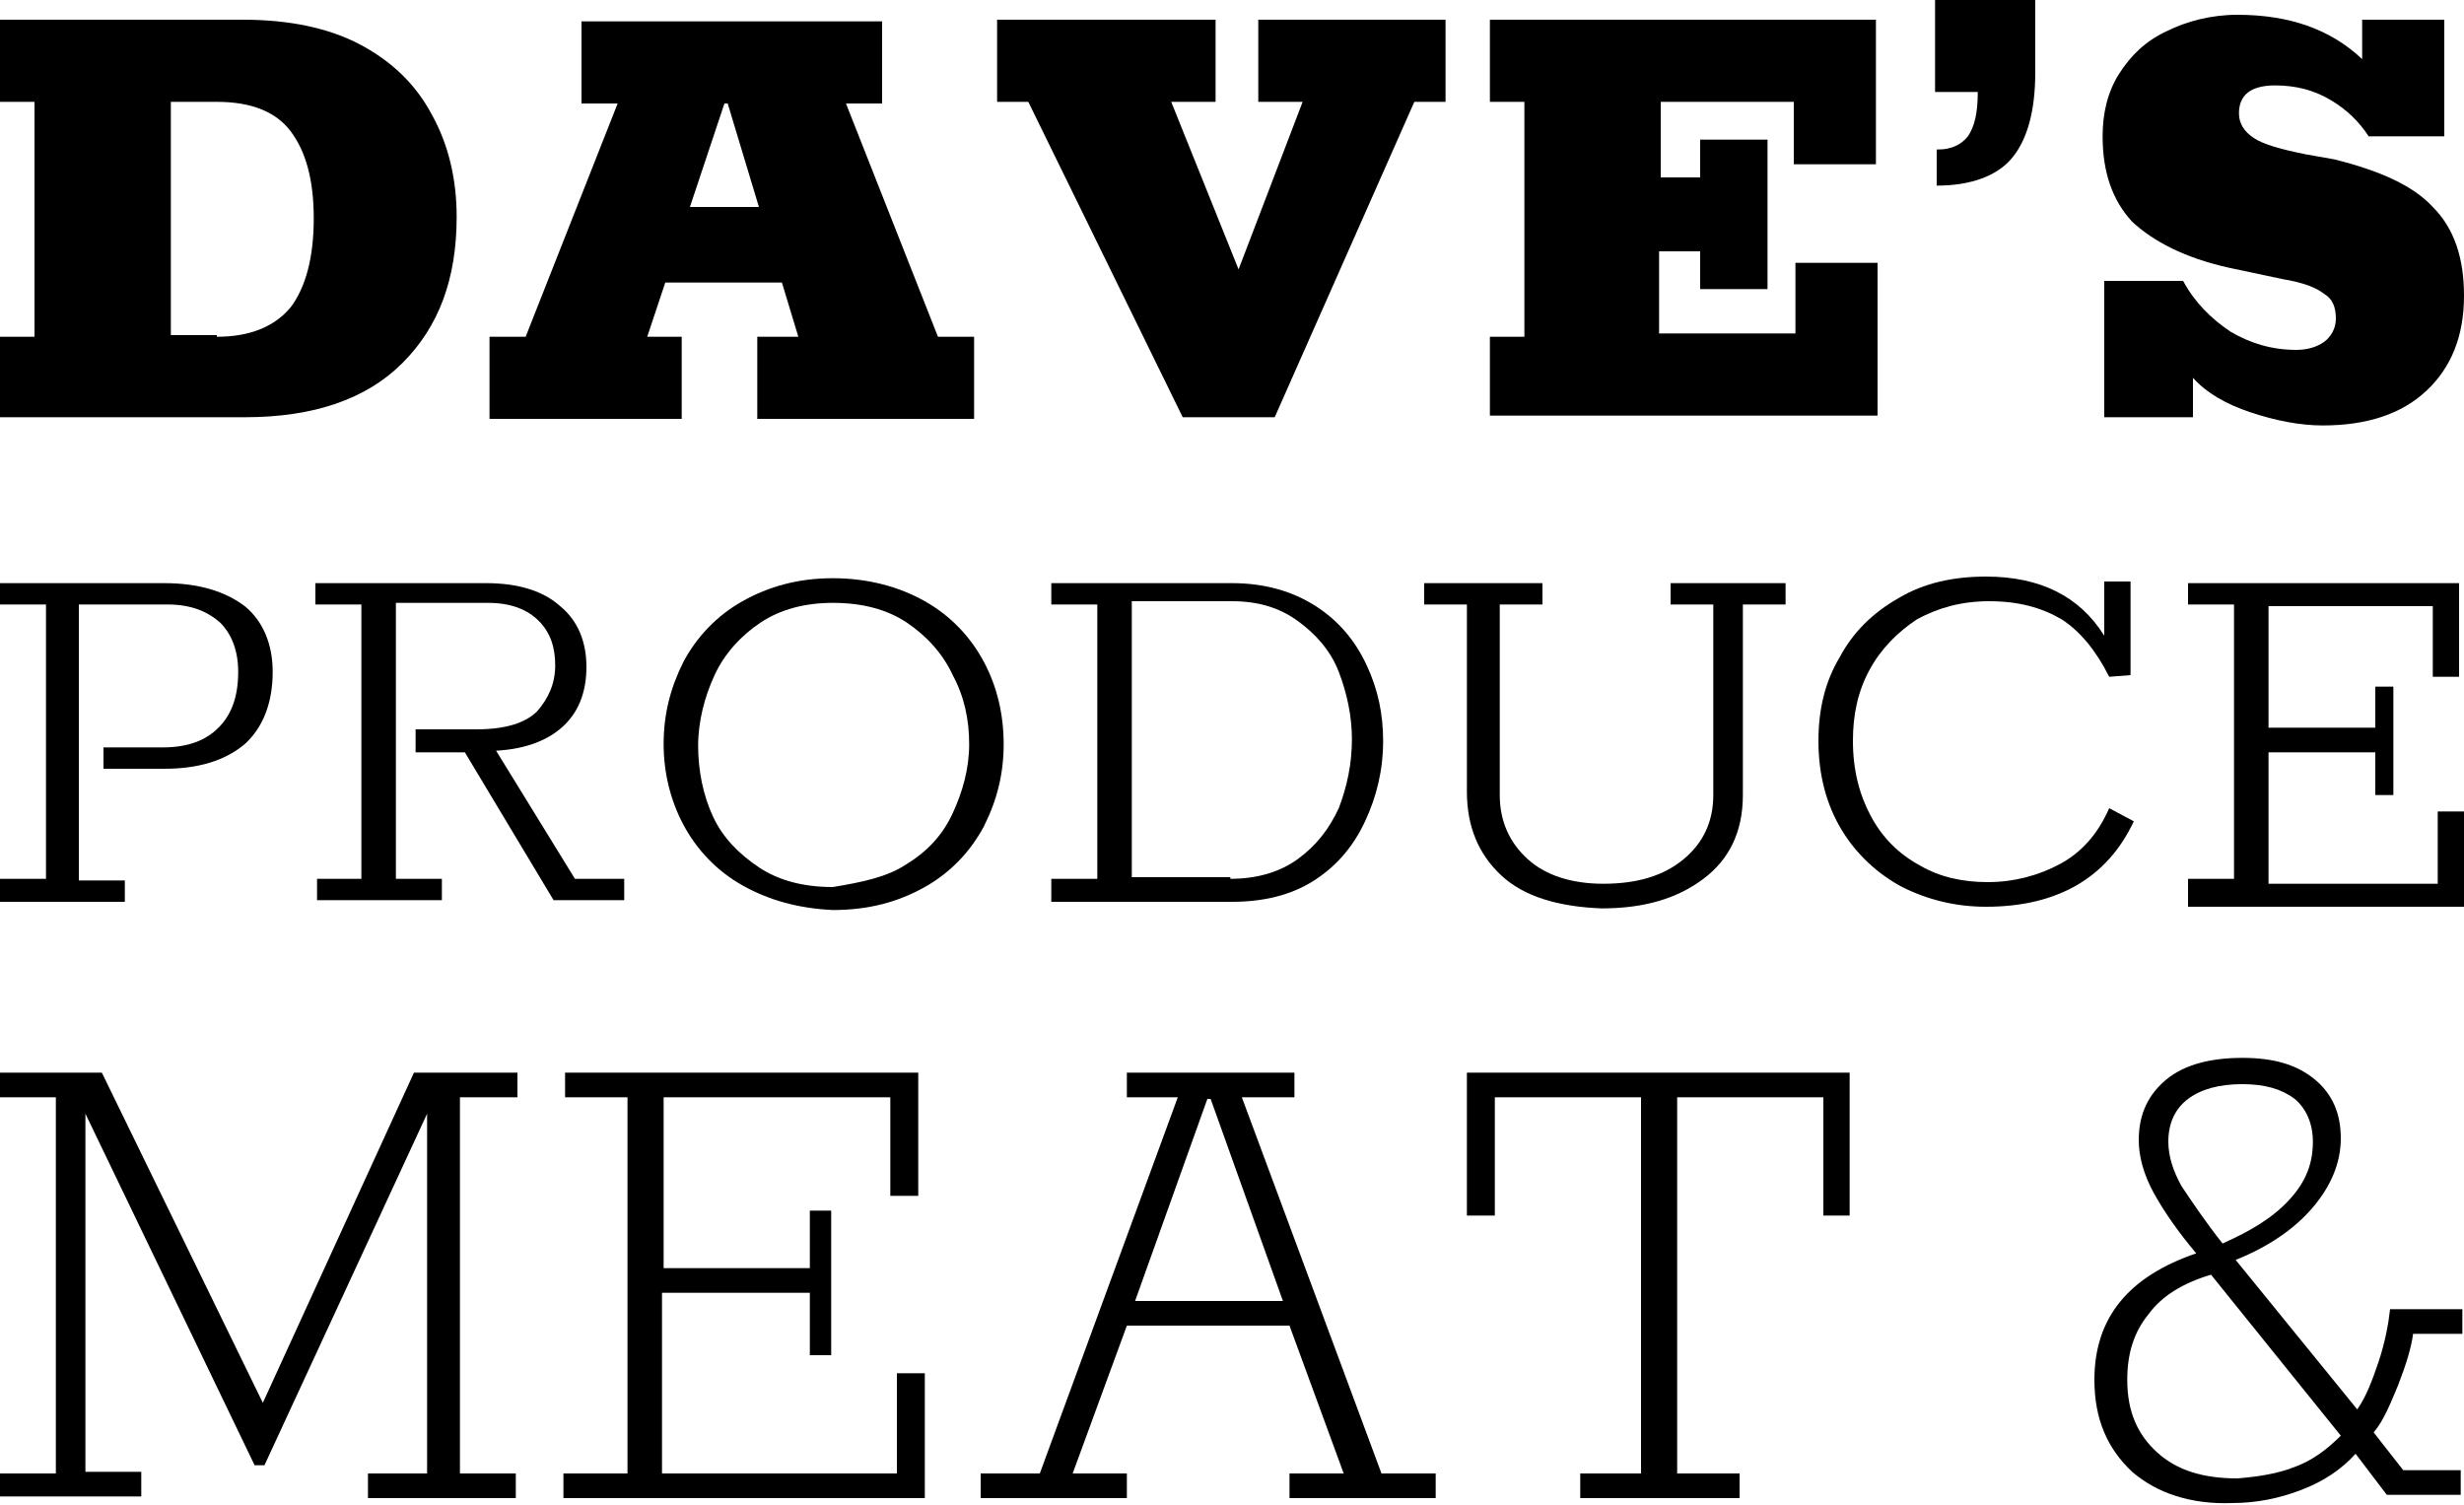
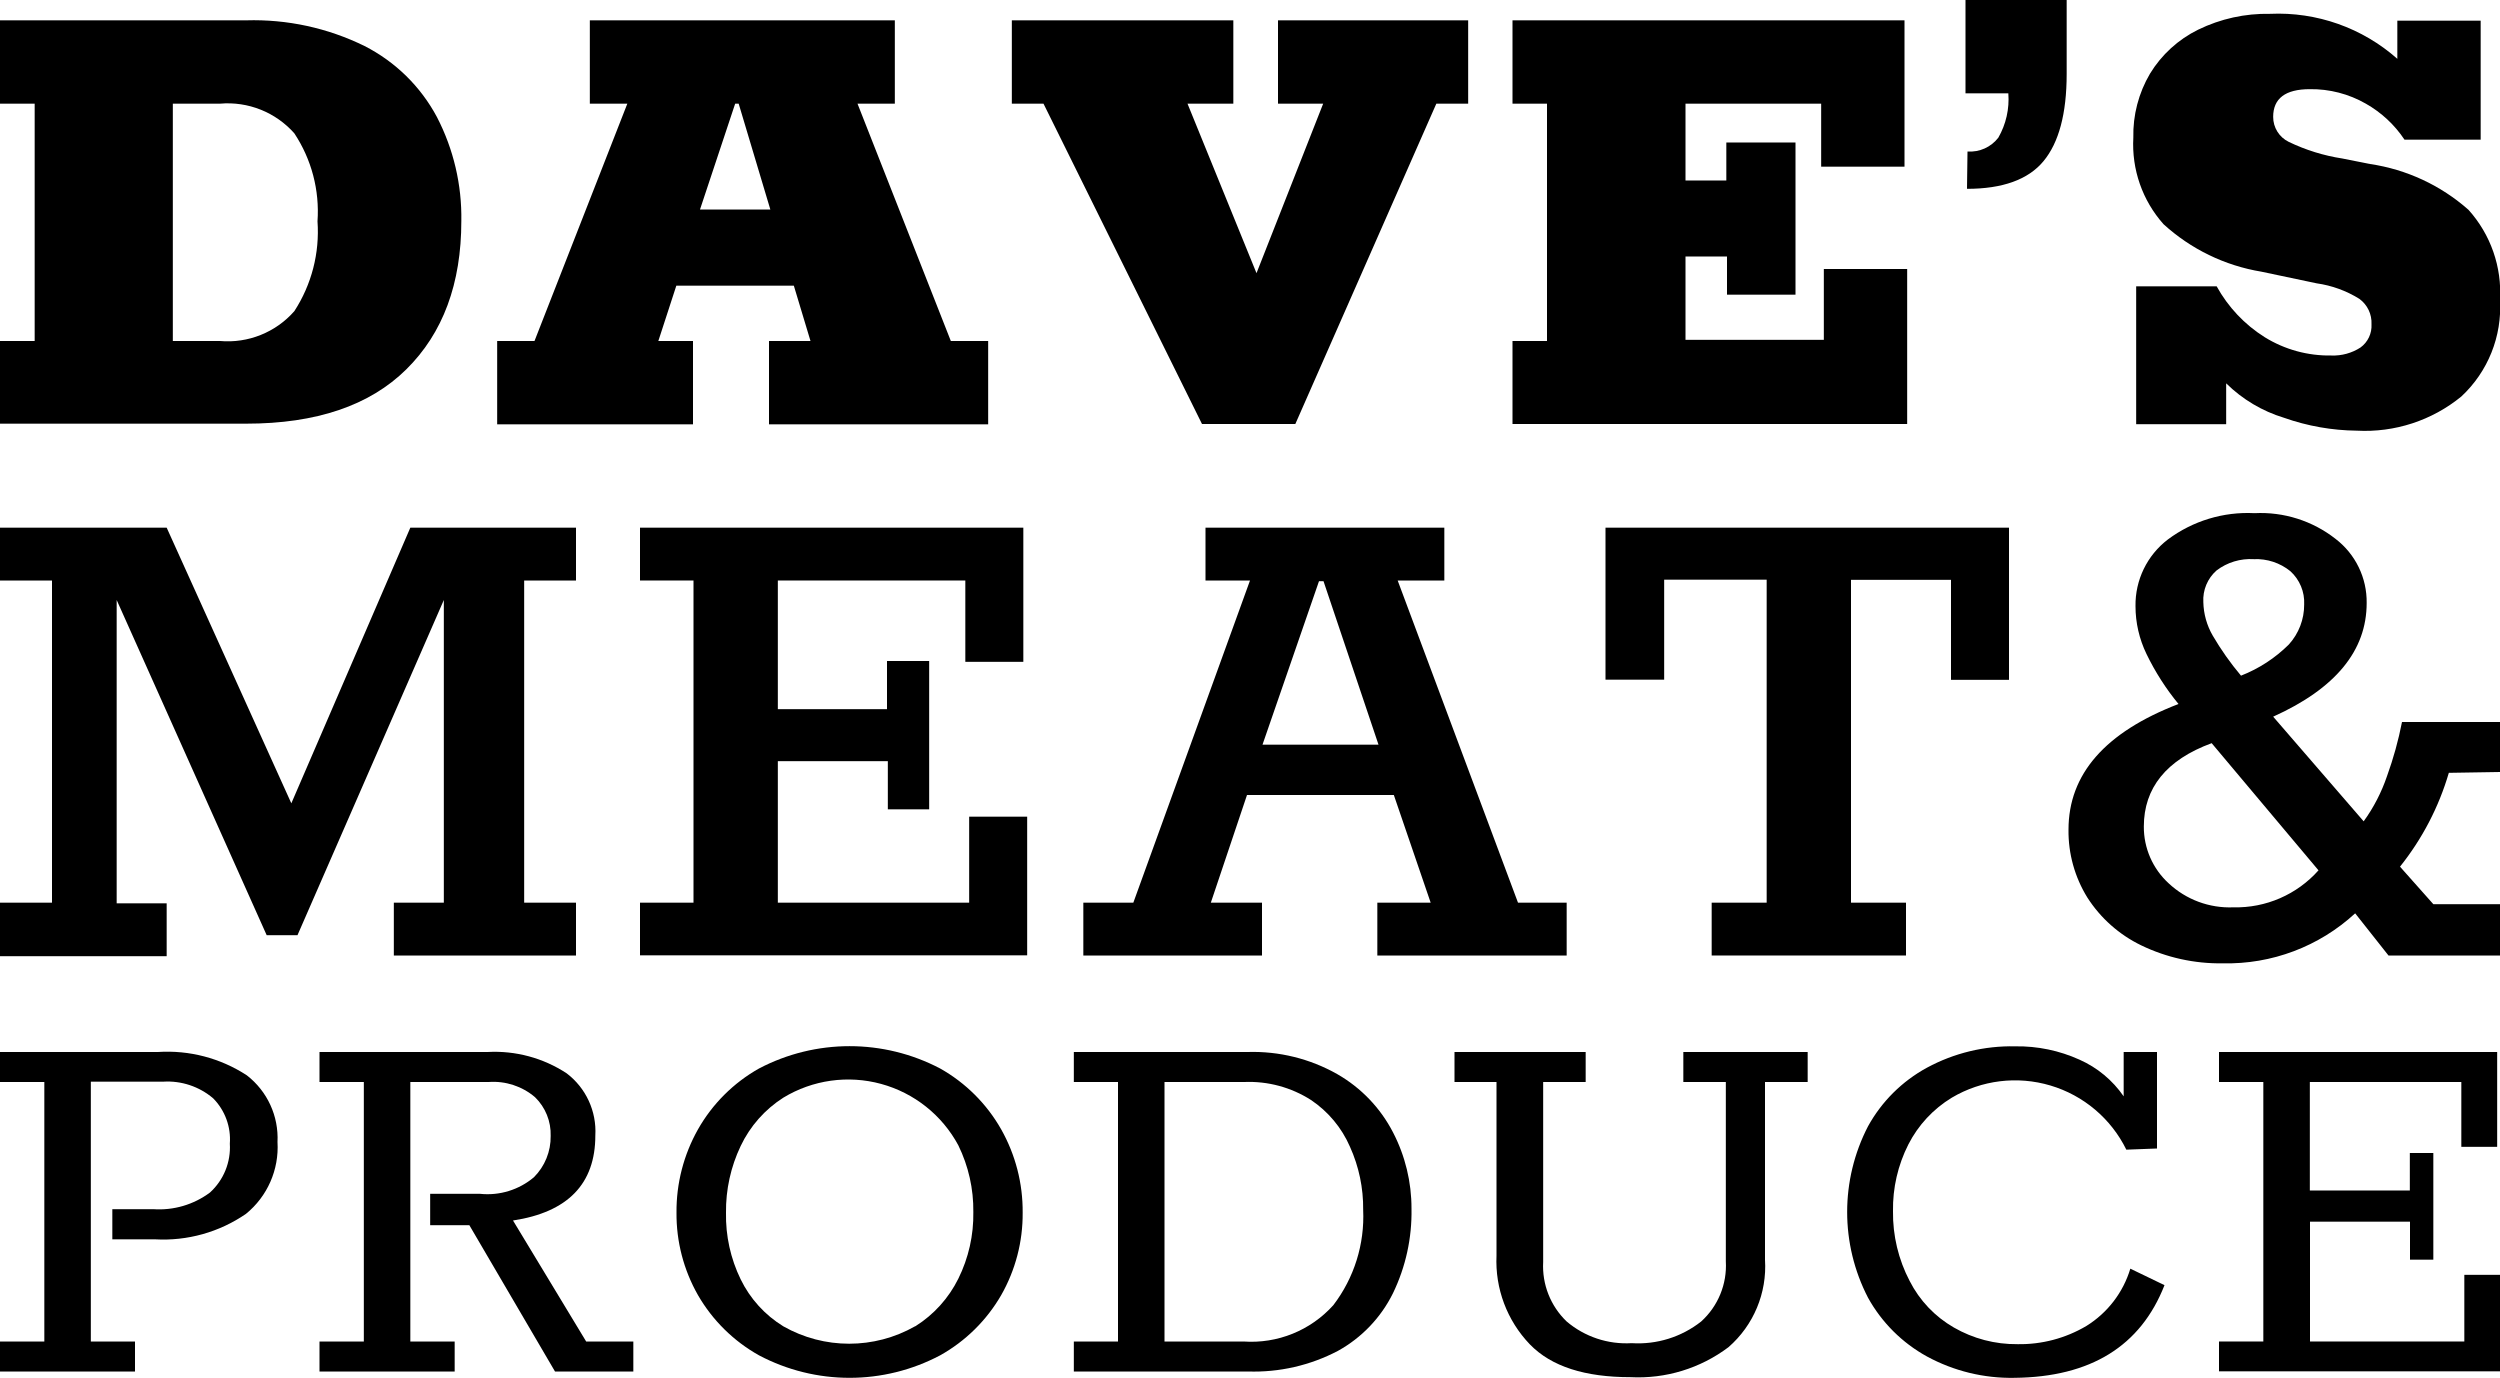
- <svg xmlns="http://www.w3.org/2000/svg" version="1.1" x="0px" y="0px" viewBox="0 0 150 91.6" style="enable-background:new 0 0 150 91.6;" xml:space="preserve">
-   <style type="text/css">
- 	.st0{display:none;}
- </style>
-   <g id="Layer_1">
-     <g>
-       <g>
-         <path d="M0,20.5h2.1V6.2H0v-5h14.8c2.8,0,5.2,0.5,7.1,1.5c1.9,1,3.4,2.4,4.4,4.3c1,1.8,1.5,3.9,1.5,6.2c0,3.8-1.1,6.7-3.3,8.9     c-2.2,2.2-5.4,3.3-9.6,3.3H0V20.5z M13.2,20.5c2,0,3.5-0.6,4.5-1.8c0.9-1.2,1.4-3,1.4-5.4c0-2.4-0.5-4.1-1.4-5.3     c-0.9-1.2-2.4-1.8-4.5-1.8h-2.8v14.2H13.2z" />
-         <path d="M29.8,20.5h2.2l5.6-14.2h-2.2v-5h18.3v5h-2.2l5.6,14.2h2.2v5H46.1v-5h2.5l-1-3.3h-7.1l-1.1,3.3h2.1v5H29.8V20.5z      M46.2,12.6l-1.9-6.3h-0.2L42,12.6H46.2z" />
-         <path d="M62.6,6.2h-1.9v-5H74v5h-2.7l4.1,10.2l3.9-10.2h-2.7v-5h11.4v5h-1.9l-8.5,19.2h-5.6L62.6,6.2z" />
-         <path d="M90.7,20.5h2.1V6.2h-2.1v-5h23.5V10h-5V6.2h-8.1v4.6h2.4V8.5h4.1v9.1h-4.1v-2.3h-2.5v5h8.3v-4.3h5v9.3H90.7V20.5z" />
-         <path d="M118,9.1c0.8,0,1.4-0.3,1.8-0.8c0.4-0.6,0.6-1.4,0.6-2.7h-2.6V0h6.1v4.4c0,2.4-0.5,4.1-1.4,5.2c-0.9,1.1-2.5,1.7-4.6,1.7     V9.1z" />
-         <path d="M148.1,12.6c1.3,1.3,1.9,3.1,1.9,5.4c0,2.5-0.8,4.4-2.3,5.8c-1.5,1.4-3.6,2.1-6.3,2.1c-1.4,0-2.9-0.3-4.4-0.8     c-1.5-0.5-2.7-1.2-3.5-2.1v2.4h-5.4v-8.3h4.8c0.7,1.3,1.7,2.3,2.9,3.1c1.2,0.7,2.5,1.1,4,1.1c0.7,0,1.3-0.2,1.7-0.5     c0.4-0.3,0.7-0.8,0.7-1.4c0-0.7-0.2-1.2-0.7-1.5c-0.5-0.4-1.3-0.7-2.5-0.9l-3.3-0.7c-2.7-0.6-4.6-1.6-5.9-2.8     c-1.2-1.3-1.8-3-1.8-5.2c0-1.4,0.3-2.7,1-3.8c0.7-1.1,1.6-2,2.9-2.6c1.2-0.6,2.7-1,4.3-1c3.2,0,5.7,0.9,7.6,2.7V1.2h5v7.1h-4.6     c-0.6-0.9-1.3-1.6-2.3-2.2c-1-0.6-2.1-0.9-3.4-0.9c-1.5,0-2.2,0.6-2.2,1.7c0,0.6,0.3,1.1,0.9,1.5c0.6,0.4,1.7,0.7,3.2,1l1.7,0.3     C144.9,10.4,146.9,11.3,148.1,12.6z" />
-       </g>
-       <g>
-         <path d="M0,89.7h3.4V66.8H0v-1.5h6.2L16,85.4l9.2-20.1h6.3v1.5H28v22.9h3.4v1.5h-9v-1.5H26V67.8l-9.9,21.4h-0.6L5.2,67.8v21.8     h3.4v1.5H0V89.7z" />
-         <path d="M34.4,89.7h3.8V66.8h-3.8v-1.5h21.5v7.5h-1.7v-6H40.4v10.4h8.9v-3.5h1.3v8.8h-1.3v-3.8h-9v11h14.3v-6.1h1.7v7.6h-22V89.7     z" />
-         <path d="M59.9,89.7h3.4l8.4-22.9h-3.1v-1.5h10.2v1.5h-3.2l8.5,22.9h3.3v1.5h-8.9v-1.5h3.3l-3.3-9h-9.9l-3.3,9h3.3v1.5h-8.9V89.7z      M78.1,79.2l-4.4-12.3h-0.2l-4.4,12.3H78.1z" />
-         <path d="M96.1,89.7h3.8V66.8h-8.9V74h-1.7v-8.7h23.3V74H111v-7.2h-8.9v22.9h3.8v1.5h-9.7V89.7z" />
-         <path d="M129.8,89.6c-1.5-1.4-2.3-3.2-2.3-5.6c0-3.8,2.1-6.3,6.2-7.7c-1.1-1.3-2-2.6-2.6-3.7c-0.6-1.1-0.9-2.2-0.9-3.2     c0-1.6,0.6-2.8,1.7-3.7c1.1-0.9,2.7-1.3,4.6-1.3c1.9,0,3.3,0.4,4.4,1.3c1.1,0.9,1.6,2.1,1.6,3.6c0,1.5-0.6,2.9-1.7,4.2     c-1.1,1.3-2.7,2.4-4.7,3.2l7.4,9.1c0.5-0.7,0.9-1.7,1.3-2.9c0.4-1.2,0.6-2.3,0.7-3.2h4.4v1.5h-3c-0.1,0.8-0.4,1.8-0.9,3.1     c-0.5,1.2-0.9,2.2-1.5,2.9l1.8,2.3h3.5v1.5h-4.5l-1.9-2.5c-0.9,1-2,1.7-3.3,2.2c-1.3,0.5-2.7,0.8-4.2,0.8     C133.4,91.6,131.3,90.9,129.8,89.6z M139.7,89.3c1.1-0.4,2-1.1,2.8-1.9l-7.9-9.8c-1.7,0.5-3,1.3-3.8,2.4c-0.9,1.1-1.3,2.4-1.3,4     c0,1.9,0.6,3.3,1.8,4.4c1.2,1.1,2.8,1.6,4.9,1.6C137.5,89.9,138.7,89.7,139.7,89.3z M139.4,73c1-1.1,1.4-2.2,1.4-3.5     c0-1.1-0.4-2-1.1-2.6c-0.8-0.6-1.8-0.9-3.2-0.9c-1.4,0-2.5,0.3-3.3,0.9c-0.8,0.6-1.2,1.5-1.2,2.6c0,0.9,0.3,1.8,0.8,2.7     c0.6,0.9,1.4,2.1,2.5,3.5C137.1,74.9,138.4,74.1,139.4,73z" />
-       </g>
-       <g>
-         <path d="M0,53.5h2.8V36.8H0v-1.3h10c2.1,0,3.7,0.5,4.9,1.4c1.1,0.9,1.7,2.3,1.7,4c0,1.9-0.6,3.4-1.7,4.4c-1.2,1-2.8,1.5-4.9,1.5     H6.3v-1.3h3.6c1.5,0,2.6-0.4,3.4-1.2c0.8-0.8,1.2-1.9,1.2-3.4c0-1.3-0.4-2.3-1.1-3c-0.8-0.7-1.8-1.1-3.2-1.1H4.8v16.8h2.8v1.3H0     V53.5z" />
-         <path d="M19.2,53.5H22V36.8h-2.8v-1.3h10.4c2,0,3.5,0.5,4.5,1.4c1.1,0.9,1.6,2.2,1.6,3.7c0,1.4-0.4,2.6-1.3,3.5     c-0.9,0.9-2.3,1.5-4.2,1.6l4.8,7.8H38v1.3h-4.3l-5.4-9h-3v-1.4H29c1.8,0,3-0.4,3.7-1.1c0.7-0.8,1.1-1.7,1.1-2.8s-0.3-2-1-2.7     c-0.7-0.7-1.7-1.1-3.1-1.1h-5.6v16.8h2.8v1.3h-7.6V53.5z" />
-         <path d="M45.2,53.9c-1.6-0.9-2.8-2.2-3.6-3.7c-0.8-1.5-1.2-3.2-1.2-4.9c0-1.8,0.4-3.4,1.2-5c0.8-1.5,2-2.8,3.6-3.7     c1.6-0.9,3.4-1.4,5.5-1.4c2.1,0,4,0.5,5.6,1.4c1.6,0.9,2.8,2.2,3.6,3.7c0.8,1.5,1.2,3.2,1.2,5c0,1.8-0.4,3.4-1.2,5     c-0.8,1.5-2,2.8-3.6,3.7c-1.6,0.9-3.4,1.4-5.6,1.4C48.6,55.3,46.8,54.8,45.2,53.9z M55.2,52.6c1.3-0.8,2.2-1.8,2.8-3.1     c0.6-1.3,1-2.7,1-4.2c0-1.5-0.3-2.9-1-4.2c-0.6-1.3-1.6-2.4-2.8-3.2c-1.2-0.8-2.7-1.2-4.5-1.2c-1.7,0-3.2,0.4-4.4,1.2     c-1.2,0.8-2.2,1.9-2.8,3.2c-0.6,1.3-1,2.8-1,4.3c0,1.5,0.3,3,0.9,4.3c0.6,1.3,1.6,2.3,2.8,3.1c1.2,0.8,2.7,1.2,4.5,1.2     C52.5,53.7,54,53.4,55.2,52.6z" />
-         <path d="M64,53.5h2.8V36.8H64v-1.3h11c2,0,3.7,0.5,5.1,1.4c1.4,0.9,2.4,2.1,3.1,3.6c0.7,1.5,1,3,1,4.6c0,1.8-0.4,3.4-1.1,4.9     c-0.7,1.5-1.7,2.7-3.1,3.6c-1.4,0.9-3.1,1.3-5,1.3H64V53.5z M74.9,53.5c1.6,0,3-0.4,4.1-1.2c1.1-0.8,1.9-1.8,2.5-3.1     c0.5-1.3,0.8-2.7,0.8-4.2c0-1.4-0.3-2.8-0.8-4.1c-0.5-1.3-1.4-2.3-2.5-3.1c-1.1-0.8-2.4-1.2-4-1.2h-6.1v16.8H74.9z" />
-         <path d="M91.4,53.3c-1.4-1.3-2.1-3-2.1-5.1V36.8h-2.6v-1.3h7.2v1.3h-2.6v11.6c0,1.6,0.6,2.9,1.7,3.9c1.1,1,2.7,1.5,4.6,1.5     c2.1,0,3.7-0.5,4.9-1.5c1.2-1,1.8-2.3,1.8-3.9V36.8h-2.6v-1.3h7v1.3h-2.6v11.6c0,2.2-0.8,3.9-2.4,5.1c-1.6,1.2-3.6,1.8-6.2,1.8     C94.9,55.2,92.8,54.6,91.4,53.3z" />
-         <path d="M129.9,50c-1.6,3.4-4.6,5.2-9,5.2c-1.8,0-3.5-0.4-5.1-1.2c-1.5-0.8-2.8-2-3.7-3.5c-0.9-1.5-1.4-3.3-1.4-5.4     c0-1.9,0.4-3.6,1.3-5.1c0.8-1.5,2-2.7,3.6-3.6c1.5-0.9,3.3-1.3,5.3-1.3c3.3,0,5.7,1.2,7.2,3.6v-3.3h1.6v5.7l-1.3,0.1     c-0.8-1.6-1.8-2.8-2.9-3.5c-1.2-0.7-2.6-1.1-4.4-1.1c-1.7,0-3.1,0.4-4.4,1.1c-1.2,0.8-2.2,1.8-2.9,3.1c-0.7,1.3-1,2.7-1,4.3     c0,1.8,0.4,3.3,1.1,4.6c0.7,1.3,1.7,2.3,3,3c1.2,0.7,2.6,1,4.1,1c1.6,0,3.1-0.4,4.4-1.1c1.3-0.7,2.3-1.8,3-3.4L129.9,50z" />
-         <path d="M133.2,53.5h2.8V36.8h-2.8v-1.3h16.5v5.7h-1.6v-4.3h-10v7.4h6.5v-2.5h1.1v6.6h-1.1v-2.6h-6.5v8h10.3v-4.4h1.6v5.8h-16.8     V53.5z" />
-       </g>
+ <svg xmlns="http://www.w3.org/2000/svg" viewBox="0 0 150 82.67">
+   <g id="Layer_2" data-name="Layer 2">
+     <g id="Layer_1-2" data-name="Layer 1">
+       <path d="M0,20.46H2.08V6.22H0v-5H14.77a15.08,15.08,0,0,1,7.1,1.54,10.14,10.14,0,0,1,4.35,4.27,13.08,13.08,0,0,1,1.46,6.23q0,5.64-3.3,8.9t-9.61,3.26H0Zm13.2,0a5.32,5.32,0,0,0,4.46-1.79,8.75,8.75,0,0,0,1.39-5.39A8.48,8.48,0,0,0,17.66,8,5.34,5.34,0,0,0,13.2,6.22H10.37V20.46Z" />
+       <path d="M29.83,20.46h2.24L37.64,6.22H35.39v-5h18.3v5H51.45l5.6,14.24h2.24v5H46.14v-5h2.49l-1-3.32H40.58L39.5,20.46h2.08v5H29.83Zm16.39-7.89-1.9-6.35h-.21L42,12.57Z" />
+       <path d="M62.61,6.22h-1.9v-5H74v5H71.25l4.14,10.17,4-10.17H76.68v-5H88.09v5H86.18L77.72,25.44h-5.6Z" />
+       <path d="M90.75,20.46h2.07V6.22H90.75v-5h23.52V10h-5V6.22h-8.14v4.61h2.45V8.55h4.15v9.13h-4.11V15.39h-2.49v5h8.3V16.14h5v9.3H90.75Z" />
+       <path d="M118.05,9.09a2.14,2.14,0,0,0,1.85-.83,4.63,4.63,0,0,0,.6-2.66h-2.57V0H124V4.44c0,2.38-.47,4.12-1.39,5.23s-2.46,1.66-4.59,1.66Z" />
+       <path d="M148.11,12.59A7.42,7.42,0,0,1,150,18a7.32,7.32,0,0,1-2.32,5.79,9.13,9.13,0,0,1-6.27,2.05,13.51,13.51,0,0,1-4.36-.77A8.44,8.44,0,0,1,133.57,23v2.45h-5.4V17.18H133a8.38,8.38,0,0,0,2.88,3.05,7.35,7.35,0,0,0,4,1.1,3,3,0,0,0,1.75-.48,1.61,1.61,0,0,0,.66-1.39,1.78,1.78,0,0,0-.73-1.53A6.6,6.6,0,0,0,139,17l-3.32-.7a11.49,11.49,0,0,1-5.87-2.85A7.2,7.2,0,0,1,128,8.26a7.24,7.24,0,0,1,1-3.84,7,7,0,0,1,2.89-2.64,9.4,9.4,0,0,1,4.31-.95,10.77,10.77,0,0,1,7.64,2.7V1.24h5V8.38h-4.57a6.82,6.82,0,0,0-2.32-2.16,6.57,6.57,0,0,0-3.36-.87c-1.47,0-2.2.56-2.2,1.66a1.66,1.66,0,0,0,.93,1.5,11.4,11.4,0,0,0,3.22,1l1.66.33A11.44,11.44,0,0,1,148.11,12.59Z" />
+       <path d="M0,80.49H2.66V64.92H0v-1.8H9.47a8.72,8.72,0,0,1,5.34,1.4,4.76,4.76,0,0,1,1.84,4,5.16,5.16,0,0,1-1.89,4.31A8.75,8.75,0,0,1,9.3,74.36H6.74V72.55H9.19a5.1,5.1,0,0,0,3.41-1,3.66,3.66,0,0,0,1.19-2.93,3.5,3.5,0,0,0-1-2.72,4.22,4.22,0,0,0-3-1H5.45V80.49H8.1v1.8H0Z" />
+       <path d="M19.17,80.49h2.66V64.92H19.17v-1.8H29.25A7.86,7.86,0,0,1,34,64.4a4.37,4.37,0,0,1,1.72,3.73q0,4.35-4.94,5.1l4.39,7.26H38v1.8H33.3l-5.14-8.78H25.81V71.63h3a4.31,4.31,0,0,0,3.23-1,3.43,3.43,0,0,0,1-2.47,3.11,3.11,0,0,0-.94-2.33,3.86,3.86,0,0,0-2.78-.91H24.62V80.49h2.66v1.8H19.17Z" />
+       <path d="M45.54,81.32a9.69,9.69,0,0,1-3.66-3.61,9.83,9.83,0,0,1-1.29-4.95,10,10,0,0,1,1.29-5,9.65,9.65,0,0,1,3.66-3.65,11.69,11.69,0,0,1,10.87,0,9.65,9.65,0,0,1,3.66,3.65,10,10,0,0,1,1.29,5,9.83,9.83,0,0,1-1.29,4.95,9.69,9.69,0,0,1-3.66,3.61,11.62,11.62,0,0,1-10.87,0Zm9.39-1.75a7.08,7.08,0,0,0,2.57-2.85,8.67,8.67,0,0,0,.9-4,8.86,8.86,0,0,0-.9-4A7.5,7.5,0,0,0,47,65.86a7,7,0,0,0-2.56,2.9,9.06,9.06,0,0,0-.88,4,8.75,8.75,0,0,0,.88,4A6.81,6.81,0,0,0,47,79.58a8,8,0,0,0,7.9,0Z" />
+       <path d="M64.43,80.49h2.65V64.92H64.43v-1.8H74.85a10.28,10.28,0,0,1,5.39,1.33,8.54,8.54,0,0,1,3.34,3.49,9.89,9.89,0,0,1,1.11,4.58,11.16,11.16,0,0,1-1.11,5.07,8,8,0,0,1-3.3,3.46,10.84,10.84,0,0,1-5.4,1.24H64.43Zm10.18,0A6.62,6.62,0,0,0,80,78.31a8.76,8.76,0,0,0,1.79-5.72A8.92,8.92,0,0,0,81,68.81,6.49,6.49,0,0,0,78.66,66a6.9,6.9,0,0,0-4-1.08H69.87V80.49Z" />
+       <path d="M91.79,80.66a7.21,7.21,0,0,1-2-5.32V64.92H87.27v-1.8h7.87v1.8H92.59v10.8A4.6,4.6,0,0,0,94,79.29a5.52,5.52,0,0,0,3.9,1.3,6.11,6.11,0,0,0,4.17-1.3,4.52,4.52,0,0,0,1.48-3.61V64.92H101v-1.8h7.46v1.8H105.9V75.58a6.42,6.42,0,0,1-2.19,5.25,9,9,0,0,1-5.88,1.8C95.11,82.63,93.09,82,91.79,80.66Z" />
+       <path d="M129.87,77.11q-2.15,5.49-9,5.56a10.58,10.58,0,0,1-5.25-1.28,9,9,0,0,1-3.54-3.53,11.19,11.19,0,0,1,0-10.28,8.88,8.88,0,0,1,3.54-3.52,10.66,10.66,0,0,1,5.3-1.28,9,9,0,0,1,3.85.8,6.34,6.34,0,0,1,2.65,2.2V63.12h2v5.79l-1.84.07a7.44,7.44,0,0,0-10.47-3.12,7,7,0,0,0-2.61,2.81,8.55,8.55,0,0,0-.92,4,8.78,8.78,0,0,0,1,4.19,6.74,6.74,0,0,0,2.65,2.79,7.48,7.48,0,0,0,3.82,1,7.84,7.84,0,0,0,4.13-1.09,6.12,6.12,0,0,0,2.64-3.44Z" />
+       <path d="M133.14,80.49h2.66V64.92h-2.66v-1.8h16.69v5.69h-2.15V64.92h-9.09v6.51h6V69.18H146v6.4h-1.4V73.3h-6v7.19h9.26v-4H150v5.79H133.14Z" />
+       <path d="M0,54.16H3.12V34.83H0V31.66H10L17.48,48.2l7.14-16.54h9.94v3.17H31.45V54.16h3.11v3.17H23.63V54.16h3V36L17.85,56.11H16L7,36v18.2h3v3.17H0Z" />
+       <path d="M38.4,54.16h3.21V34.83H38.4V31.66h23v8.05H57.92V34.83H46.67v7.72h6.55V39.66h2.53v8.9H53.27V45.67h-6.6v8.49H58.15V49h3.48v8.32H38.4Z" />
+       <path d="M65,54.16h3l7-19.33H72.33V31.66H86.66v3.17h-2.8l7.22,19.33H94v3.17H82.64V54.16h3.2L83.63,47.7H74.82l-2.17,6.46h3.07v3.17H65Zm17.71-9.48-3.3-9.81h-.27l-3.39,9.81Z" />
+       <path d="M102.7,54.16H106V34.78H99.85v6H96.33V31.66h24.21v9.13h-3.48v-6h-6V54.16h3.3v3.17H102.7Z" />
+       <path d="M128.47,56.72a7.94,7.94,0,0,1-3.23-2.87,7.56,7.56,0,0,1-1.13-4.07q0-5,6.6-7.54a15,15,0,0,1-1.92-3,6.59,6.59,0,0,1-.66-2.87,4.94,4.94,0,0,1,1.94-4,8,8,0,0,1,5.2-1.58,7.28,7.28,0,0,1,4.86,1.54A4.76,4.76,0,0,1,142,36.18q0,4.29-5.61,6.82l5.43,6.28a10.25,10.25,0,0,0,1.4-2.71,21.88,21.88,0,0,0,.9-3.25H150v3l-3.07.05A16.4,16.4,0,0,1,144,52L146,54.25h4v3.08h-6.69l-2-2.53a11.34,11.34,0,0,1-7.95,3A10.85,10.85,0,0,1,128.47,56.72Zm10.64-4.5-6.41-7.63c-2.72,1-4.07,2.69-4.07,5A4.58,4.58,0,0,0,130.12,53,5.36,5.36,0,0,0,134,54.44,6.62,6.62,0,0,0,139.11,52.22Zm-1.78-13.55a3.54,3.54,0,0,0,.92-2.4,2.53,2.53,0,0,0-.83-2,3.25,3.25,0,0,0-2.19-.72,3.35,3.35,0,0,0-2.24.68,2.35,2.35,0,0,0-.79,1.9,4.19,4.19,0,0,0,.56,2,17.25,17.25,0,0,0,1.7,2.41A8.39,8.39,0,0,0,137.33,38.67Z" />
    </g>
  </g>
</svg>
